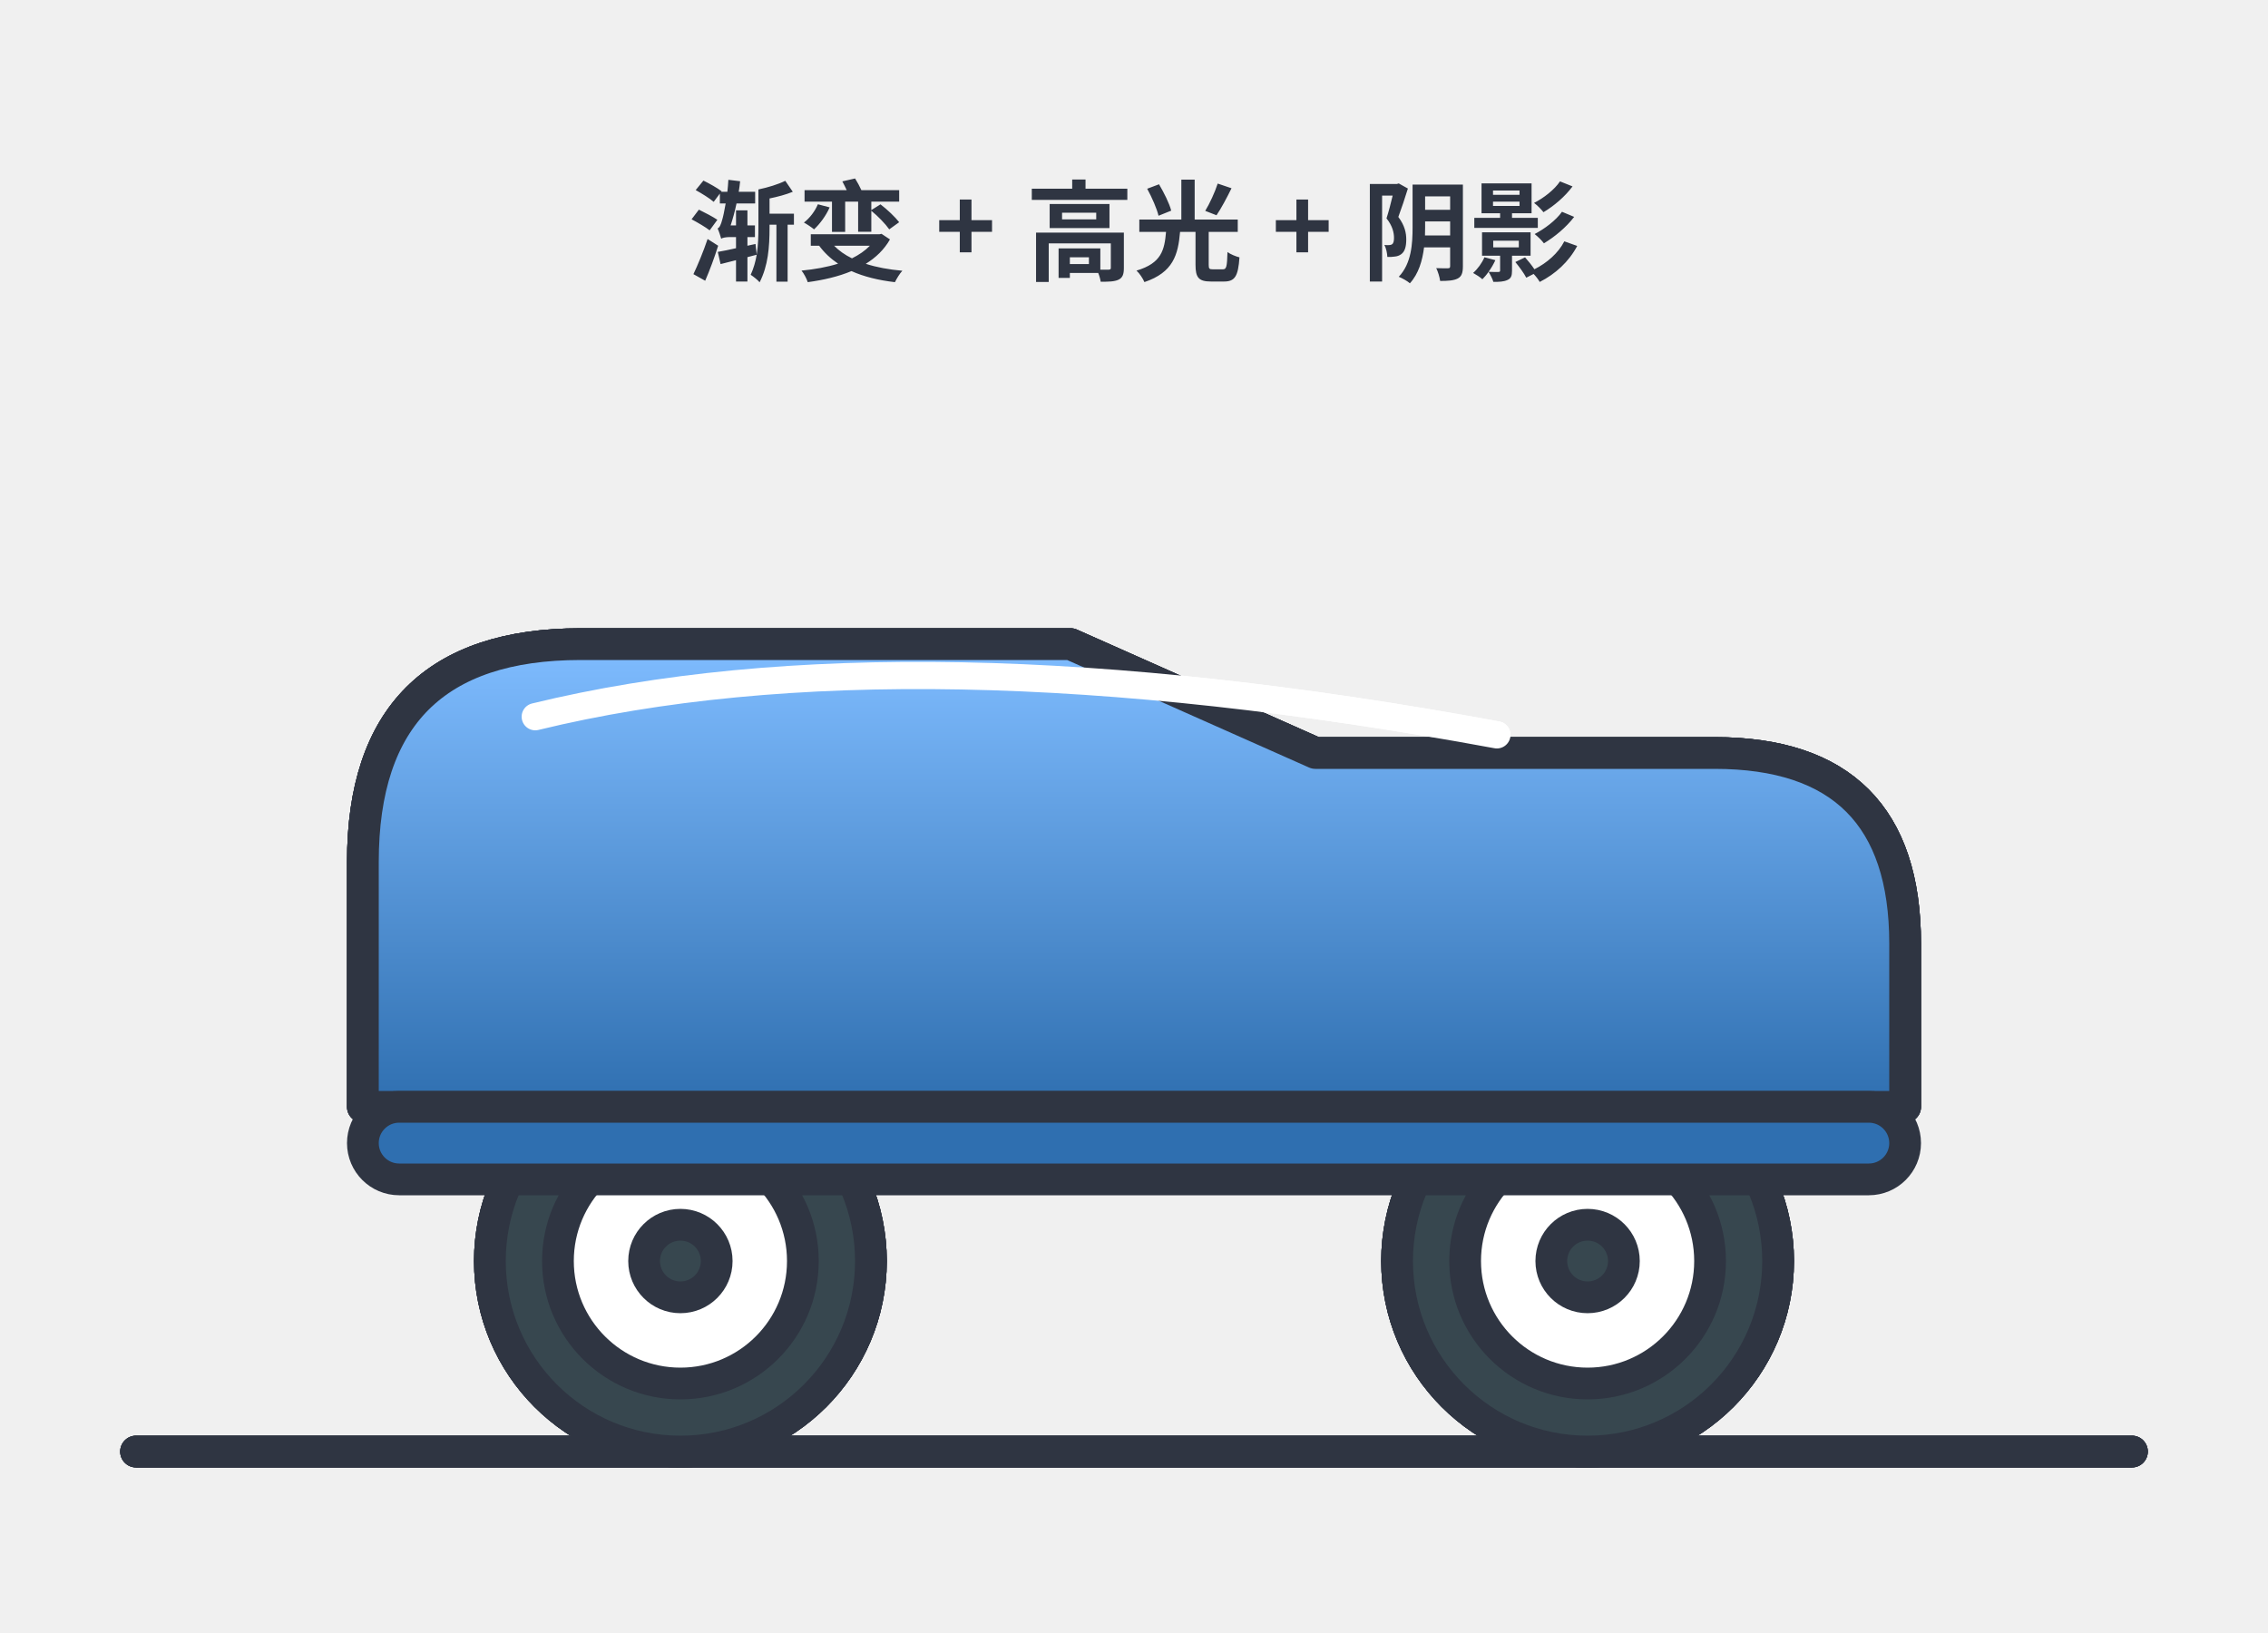
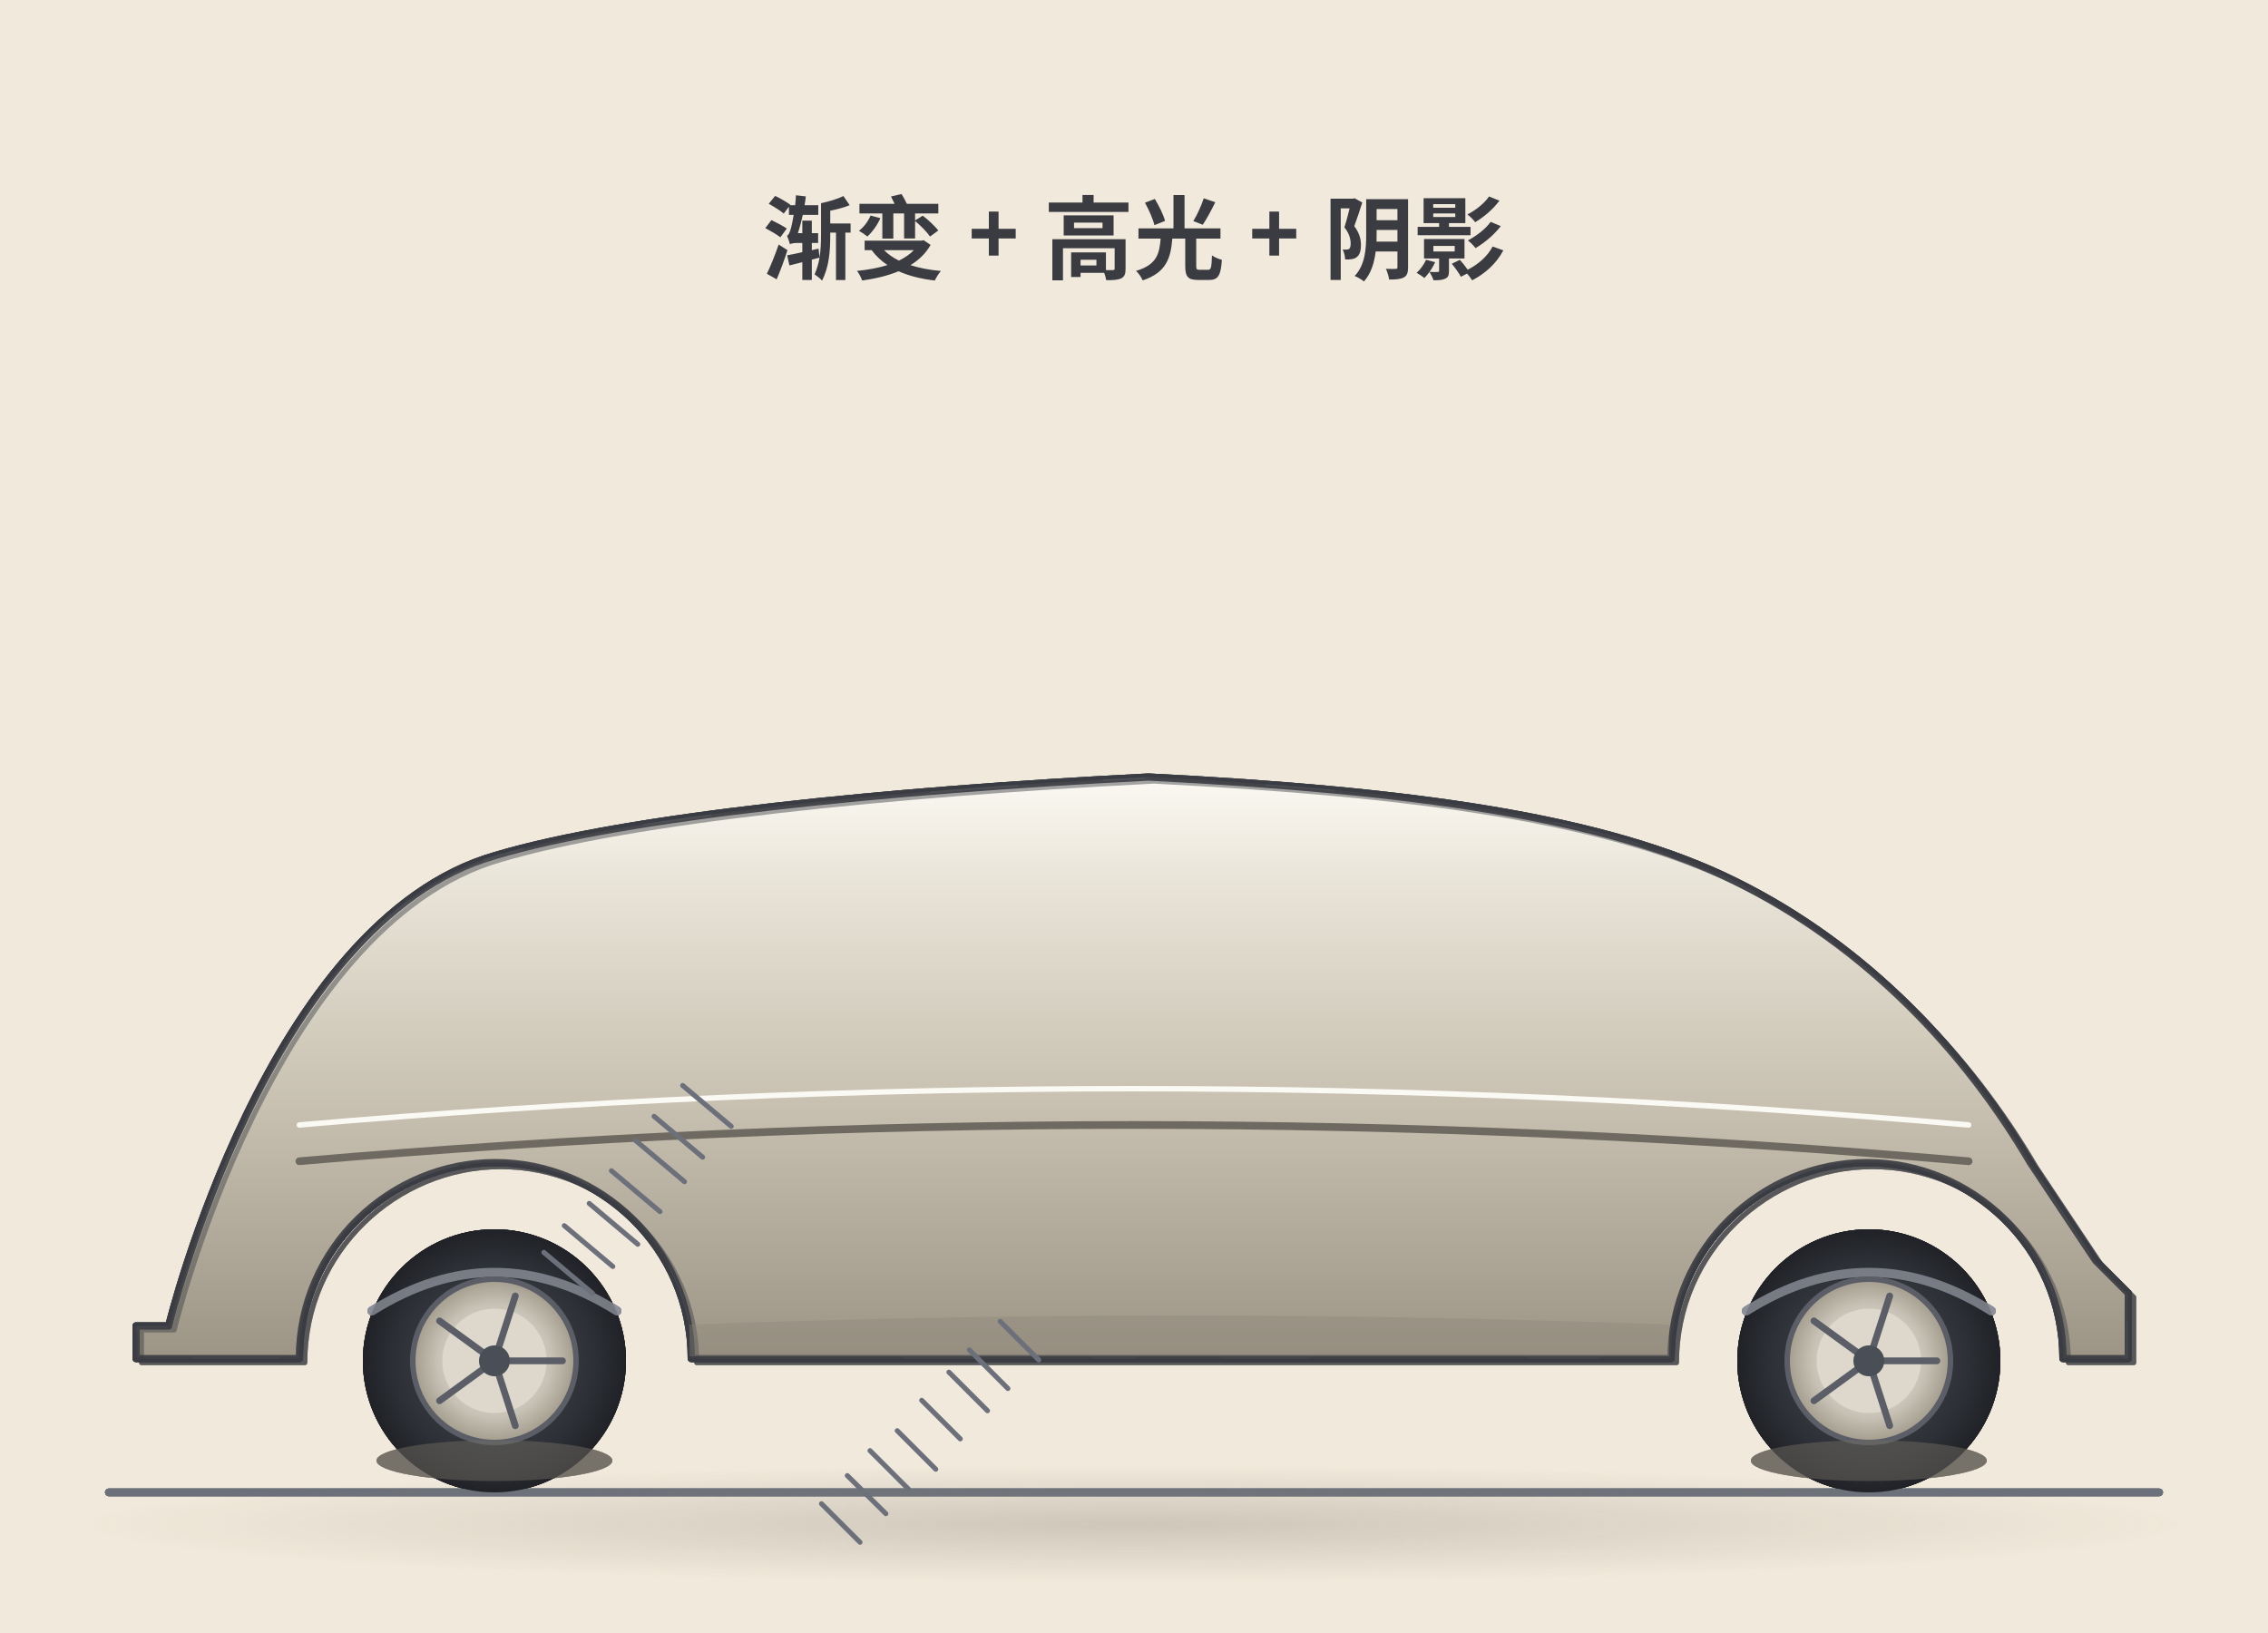
<svg xmlns="http://www.w3.org/2000/svg" viewBox="0 0 500 360" role="img">
-   <line x1="30" y1="320" x2="470" y2="320" stroke="#2F3542" stroke-width="7" stroke-linecap="round" stroke-linejoin="round" fill="none" />
-   <circle cx="150" cy="278" r="42" stroke="#2F3542" stroke-width="7" stroke-linecap="round" stroke-linejoin="round" fill="#37474F" />
-   <circle cx="150" cy="278" r="27" stroke="#2F3542" stroke-width="7" stroke-linecap="round" stroke-linejoin="round" fill="#FFFFFF" />
-   <circle cx="150" cy="278" r="8" stroke="#2F3542" stroke-width="7" stroke-linecap="round" stroke-linejoin="round" fill="#37474F" />
-   <circle cx="350" cy="278" r="42" stroke="#2F3542" stroke-width="7" stroke-linecap="round" stroke-linejoin="round" fill="#37474F" />
-   <circle cx="350" cy="278" r="27" stroke="#2F3542" stroke-width="7" stroke-linecap="round" stroke-linejoin="round" fill="#FFFFFF" />
-   <circle cx="350" cy="278" r="8" stroke="#2F3542" stroke-width="7" stroke-linecap="round" stroke-linejoin="round" fill="#37474F" />
-   <path d="M80 244 L80 190 Q80 142 128 142 L236 142 L290 166 L378 166 Q420 166 420 208 L420 244 Z" stroke="#2F3542" stroke-width="7" stroke-linecap="round" stroke-linejoin="round" fill="#4A90D9" />
-   <line x1="30" y1="320" x2="470" y2="320" stroke="#2F3542" stroke-width="7" stroke-linecap="round" stroke-linejoin="round" fill="none" />
-   <circle cx="150" cy="278" r="42" stroke="#2F3542" stroke-width="7" stroke-linecap="round" stroke-linejoin="round" fill="#37474F" />
-   <circle cx="150" cy="278" r="27" stroke="#2F3542" stroke-width="7" stroke-linecap="round" stroke-linejoin="round" fill="#FFFFFF" />
-   <circle cx="150" cy="278" r="8" stroke="#2F3542" stroke-width="7" stroke-linecap="round" stroke-linejoin="round" fill="#37474F" />
-   <circle cx="350" cy="278" r="42" stroke="#2F3542" stroke-width="7" stroke-linecap="round" stroke-linejoin="round" fill="#37474F" />
-   <circle cx="350" cy="278" r="27" stroke="#2F3542" stroke-width="7" stroke-linecap="round" stroke-linejoin="round" fill="#FFFFFF" />
-   <circle cx="350" cy="278" r="8" stroke="#2F3542" stroke-width="7" stroke-linecap="round" stroke-linejoin="round" fill="#37474F" />
  <defs>
-     <linearGradient id="gradBody" x1="0" y1="0" x2="0" y2="1">
-       <stop offset="0%" stop-color="#7FBCFF" />
-       <stop offset="100%" stop-color="#2F6FB0" />
+     <linearGradient id="gBody" x1="0" y1="0" x2="0" y2="1">
+       <stop offset="0%" stop-color="#FBF9F3" />
+       <stop offset="18%" stop-color="#E9E4D8" />
+       <stop offset="55%" stop-color="#C9C2B2" />
+       <stop offset="100%" stop-color="#9C9484" />
    </linearGradient>
+     <linearGradient id="gGlass" x1="0" y1="0" x2="0" y2="1">
+       <stop offset="0%" stop-color="#55585F" />
+       <stop offset="100%" stop-color="#7B7F88" />
+     </linearGradient>
+     <radialGradient id="gTire" cx="0.5" cy="0.5" r="0.5">
+       <stop offset="0%" stop-color="#4A4E55" />
+       <stop offset="75%" stop-color="#2D3036" />
+       <stop offset="100%" stop-color="#202227" />
+     </radialGradient>
+     <radialGradient id="gRim" cx="0.5" cy="0.5" r="0.5">
+       <stop offset="0%" stop-color="#F3F2EC" />
+       <stop offset="70%" stop-color="#C6C1B4" />
+       <stop offset="100%" stop-color="#A39C8D" />
+     </radialGradient>
+     <radialGradient id="gGround" cx="0.5" cy="0.5" r="0.5">
+       <stop offset="0%" stop-color="#8A8478" stop-opacity="0.34" />
+       <stop offset="100%" stop-color="#8A8478" stop-opacity="0" />
+     </radialGradient>
  </defs>
-   <path d="M80 244 L80 190 Q80 142 128 142 L236 142 L290 166 L378 166 Q420 166 420 208 L420 244 Z" stroke="#2F3542" stroke-width="7" stroke-linecap="round" stroke-linejoin="round" fill="url(#gradBody)" />
-   <line x1="30" y1="320" x2="470" y2="320" stroke="#2F3542" stroke-width="7" stroke-linecap="round" stroke-linejoin="round" fill="none" />
-   <circle cx="150" cy="278" r="42" stroke="#2F3542" stroke-width="7" stroke-linecap="round" stroke-linejoin="round" fill="#37474F" />
-   <circle cx="150" cy="278" r="27" stroke="#2F3542" stroke-width="7" stroke-linecap="round" stroke-linejoin="round" fill="#FFFFFF" />
-   <circle cx="150" cy="278" r="8" stroke="#2F3542" stroke-width="7" stroke-linecap="round" stroke-linejoin="round" fill="#37474F" />
-   <circle cx="350" cy="278" r="42" stroke="#2F3542" stroke-width="7" stroke-linecap="round" stroke-linejoin="round" fill="#37474F" />
-   <circle cx="350" cy="278" r="27" stroke="#2F3542" stroke-width="7" stroke-linecap="round" stroke-linejoin="round" fill="#FFFFFF" />
-   <circle cx="350" cy="278" r="8" stroke="#2F3542" stroke-width="7" stroke-linecap="round" stroke-linejoin="round" fill="#37474F" />
-   <defs>
-     <linearGradient id="gradBody" x1="0" y1="0" x2="0" y2="1">
-       <stop offset="0%" stop-color="#7FBCFF" />
-       <stop offset="100%" stop-color="#2F6FB0" />
-     </linearGradient>
-   </defs>
-   <path d="M80 244 L80 190 Q80 142 128 142 L236 142 L290 166 L378 166 Q420 166 420 208 L420 244 Z" stroke="#2F3542" stroke-width="7" stroke-linecap="round" stroke-linejoin="round" fill="url(#gradBody)" />
-   <path d="M118 158 Q200 138 330 162" stroke="#FFFFFF" stroke-width="6" stroke-linecap="round" stroke-linejoin="round" fill="none" />
-   <line x1="30" y1="320" x2="470" y2="320" stroke="#2F3542" stroke-width="7" stroke-linecap="round" stroke-linejoin="round" fill="none" />
-   <circle cx="150" cy="278" r="42" stroke="#2F3542" stroke-width="7" stroke-linecap="round" stroke-linejoin="round" fill="#37474F" />
-   <circle cx="150" cy="278" r="27" stroke="#2F3542" stroke-width="7" stroke-linecap="round" stroke-linejoin="round" fill="#FFFFFF" />
-   <circle cx="150" cy="278" r="8" stroke="#2F3542" stroke-width="7" stroke-linecap="round" stroke-linejoin="round" fill="#37474F" />
-   <circle cx="350" cy="278" r="42" stroke="#2F3542" stroke-width="7" stroke-linecap="round" stroke-linejoin="round" fill="#37474F" />
-   <circle cx="350" cy="278" r="27" stroke="#2F3542" stroke-width="7" stroke-linecap="round" stroke-linejoin="round" fill="#FFFFFF" />
-   <circle cx="350" cy="278" r="8" stroke="#2F3542" stroke-width="7" stroke-linecap="round" stroke-linejoin="round" fill="#37474F" />
-   <defs>
-     <linearGradient id="gradBody" x1="0" y1="0" x2="0" y2="1">
-       <stop offset="0%" stop-color="#7FBCFF" />
-       <stop offset="100%" stop-color="#2F6FB0" />
-     </linearGradient>
-   </defs>
-   <path d="M80 244 L80 190 Q80 142 128 142 L236 142 L290 166 L378 166 Q420 166 420 208 L420 244 Z" stroke="#2F3542" stroke-width="7" stroke-linecap="round" stroke-linejoin="round" fill="url(#gradBody)" />
-   <path d="M118 158 Q200 138 330 162" stroke="#FFFFFF" stroke-width="6" stroke-linecap="round" stroke-linejoin="round" fill="none" />
-   <rect x="80" y="244" width="340" height="16" rx="8" stroke="#2F3542" stroke-width="7" stroke-linecap="round" stroke-linejoin="round" fill="#2F6FB0" />
-   <text x="250" y="60" text-anchor="middle" font-size="24" font-family="'Microsoft YaHei', sans-serif" font-weight="bold" fill="#2F3542">渐变 + 高光 + 阴影</text>
+   <rect x="0" y="0" width="500" height="360" fill="#F1E9DB" />
+   <line x1="24" y1="329" x2="476" y2="329" stroke="#6C707A" stroke-width="1.7" stroke-linecap="round" stroke-linejoin="round" />
+   <circle cx="109" cy="300" r="29" fill="url(#gTire)" />
+   <path d="M82 289 Q109 272 136 289" stroke="#8B8F98" stroke-width="2.0" fill="none" stroke-linecap="round" opacity="0.8" />
+   <circle cx="109" cy="300" r="18" fill="url(#gRim)" stroke="#5B5E66" stroke-width="1.2" />
+   <circle cx="109" cy="300" r="11.5" fill="#DDD8CB" />
+   <line x1="109" y1="300" x2="124.0" y2="300.0" stroke="#5B5E66" stroke-width="1.5" stroke-linecap="round" />
+   <line x1="109" y1="300" x2="113.6" y2="314.3" stroke="#5B5E66" stroke-width="1.5" stroke-linecap="round" />
+   <line x1="109" y1="300" x2="96.9" y2="308.8" stroke="#5B5E66" stroke-width="1.5" stroke-linecap="round" />
+   <line x1="109" y1="300" x2="96.9" y2="291.2" stroke="#5B5E66" stroke-width="1.5" stroke-linecap="round" />
+   <line x1="109" y1="300" x2="113.6" y2="285.7" stroke="#5B5E66" stroke-width="1.5" stroke-linecap="round" />
+   <circle cx="109" cy="300" r="3.4" fill="#4A4E56" />
+   <ellipse cx="109" cy="322" rx="26" ry="4.5" fill="#6E6A61" opacity="0.5" />
+   <circle cx="412" cy="300" r="29" fill="url(#gTire)" />
+   <path d="M385 289 Q412 272 439 289" stroke="#8B8F98" stroke-width="2.0" fill="none" stroke-linecap="round" opacity="0.8" />
+   <circle cx="412" cy="300" r="18" fill="url(#gRim)" stroke="#5B5E66" stroke-width="1.2" />
+   <circle cx="412" cy="300" r="11.5" fill="#DDD8CB" />
+   <line x1="412" y1="300" x2="427.0" y2="300.0" stroke="#5B5E66" stroke-width="1.5" stroke-linecap="round" />
+   <line x1="412" y1="300" x2="416.6" y2="314.3" stroke="#5B5E66" stroke-width="1.5" stroke-linecap="round" />
+   <line x1="412" y1="300" x2="399.9" y2="308.8" stroke="#5B5E66" stroke-width="1.5" stroke-linecap="round" />
+   <line x1="412" y1="300" x2="399.9" y2="291.2" stroke="#5B5E66" stroke-width="1.5" stroke-linecap="round" />
+   <line x1="412" y1="300" x2="416.6" y2="285.7" stroke="#5B5E66" stroke-width="1.5" stroke-linecap="round" />
+   <circle cx="412" cy="300" r="3.4" fill="#4A4E56" />
+   <ellipse cx="412" cy="322" rx="26" ry="4.5" fill="#6E6A61" opacity="0.5" />
+   <path d="M37.2 292.3 C37.2 292.3 58.8 203.0 109.2 188.6 C138.0 180.0 195.6 174.2 253.2 171.3 C310.8 174.2 354.0 180.0 382.8 194.4 C411.6 208.7 433.2 231.8 447.6 256.3 L462.0 277.9 L469.2 285.1 L469.2 299.5 L454.8 299.5 C454.8 275.0 434.6 256.3 411.6 256.3 C388.6 256.3 368.4 275.0 368.4 299.5 L152.4 299.5 C152.4 275.0 132.2 256.3 109.2 256.3 C86.2 256.3 66.0 275.0 66.0 299.5 L30.0 299.5 L30.0 292.3 Z" fill="#D4CEC0" stroke="#6E6A61" stroke-width="1.2" />
+   <line x1="24" y1="329" x2="476" y2="329" stroke="#6C707A" stroke-width="1.7" stroke-linecap="round" stroke-linejoin="round" />
+   <circle cx="109" cy="300" r="29" fill="url(#gTire)" />
+   <path d="M82 289 Q109 272 136 289" stroke="#8B8F98" stroke-width="2.0" fill="none" stroke-linecap="round" opacity="0.8" />
+   <circle cx="109" cy="300" r="18" fill="url(#gRim)" stroke="#5B5E66" stroke-width="1.2" />
+   <circle cx="109" cy="300" r="11.5" fill="#DDD8CB" />
+   <line x1="109" y1="300" x2="124.0" y2="300.0" stroke="#5B5E66" stroke-width="1.5" stroke-linecap="round" />
+   <line x1="109" y1="300" x2="113.6" y2="314.3" stroke="#5B5E66" stroke-width="1.5" stroke-linecap="round" />
+   <line x1="109" y1="300" x2="96.9" y2="308.8" stroke="#5B5E66" stroke-width="1.5" stroke-linecap="round" />
+   <line x1="109" y1="300" x2="96.9" y2="291.2" stroke="#5B5E66" stroke-width="1.5" stroke-linecap="round" />
+   <line x1="109" y1="300" x2="113.6" y2="285.7" stroke="#5B5E66" stroke-width="1.5" stroke-linecap="round" />
+   <circle cx="109" cy="300" r="3.4" fill="#4A4E56" />
+   <ellipse cx="109" cy="322" rx="26" ry="4.5" fill="#6E6A61" opacity="0.5" />
+   <circle cx="412" cy="300" r="29" fill="url(#gTire)" />
+   <path d="M385 289 Q412 272 439 289" stroke="#8B8F98" stroke-width="2.0" fill="none" stroke-linecap="round" opacity="0.8" />
+   <circle cx="412" cy="300" r="18" fill="url(#gRim)" stroke="#5B5E66" stroke-width="1.2" />
+   <circle cx="412" cy="300" r="11.5" fill="#DDD8CB" />
+   <line x1="412" y1="300" x2="427.0" y2="300.0" stroke="#5B5E66" stroke-width="1.5" stroke-linecap="round" />
+   <line x1="412" y1="300" x2="416.6" y2="314.3" stroke="#5B5E66" stroke-width="1.5" stroke-linecap="round" />
+   <line x1="412" y1="300" x2="399.9" y2="308.8" stroke="#5B5E66" stroke-width="1.5" stroke-linecap="round" />
+   <line x1="412" y1="300" x2="399.9" y2="291.2" stroke="#5B5E66" stroke-width="1.5" stroke-linecap="round" />
+   <line x1="412" y1="300" x2="416.6" y2="285.7" stroke="#5B5E66" stroke-width="1.5" stroke-linecap="round" />
+   <circle cx="412" cy="300" r="3.4" fill="#4A4E56" />
+   <ellipse cx="412" cy="322" rx="26" ry="4.5" fill="#6E6A61" opacity="0.5" />
+   <path d="M37.2 292.3 C37.2 292.3 58.8 203.0 109.2 188.6 C138.0 180.0 195.6 174.2 253.2 171.3 C310.8 174.2 354.0 180.0 382.8 194.4 C411.6 208.7 433.2 231.8 447.6 256.3 L462.0 277.9 L469.2 285.1 L469.2 299.5 L454.8 299.5 C454.8 275.0 434.6 256.3 411.6 256.3 C388.6 256.3 368.4 275.0 368.4 299.5 L152.4 299.5 C152.4 275.0 132.2 256.3 109.2 256.3 C86.2 256.3 66.0 275.0 66.0 299.5 L30.0 299.5 L30.0 292.3 Z" fill="url(#gBody)" />
+   <path d="M37.2 292.3 C37.2 292.3 58.8 203.0 109.2 188.6 C138.0 180.0 195.6 174.2 253.2 171.3 C310.8 174.2 354.0 180.0 382.8 194.4 C411.6 208.7 433.2 231.8 447.6 256.3 L462.0 277.9 L469.2 285.1 L469.2 299.5 L454.8 299.5 C454.8 275.0 434.6 256.3 411.6 256.3 C388.6 256.3 368.4 275.0 368.4 299.5 L152.4 299.5 C152.4 275.0 132.2 256.3 109.2 256.3 C86.2 256.3 66.0 275.0 66.0 299.5 L30.0 299.5 L30.0 292.3 Z" stroke="#3A3C42" stroke-width="1.6" stroke-linecap="round" stroke-linejoin="round" fill="none" opacity="0.9" />
+   <path d="M37.2 292.3 C37.2 292.3 58.8 203.0 109.2 188.6 C138.0 180.0 195.6 174.2 253.2 171.3 C310.8 174.2 354.0 180.0 382.8 194.4 C411.6 208.7 433.2 231.8 447.6 256.3 L462.0 277.9 L469.2 285.1 L469.2 299.5 L454.8 299.5 C454.8 275.0 434.6 256.3 411.6 256.3 C388.6 256.3 368.4 275.0 368.4 299.5 L152.4 299.5 C152.4 275.0 132.2 256.3 109.2 256.3 C86.2 256.3 66.0 275.0 66.0 299.5 L30.0 299.5 L30.0 292.3 Z" stroke="#3A3C42" stroke-width="1.1" stroke-linecap="round" stroke-linejoin="round" fill="none" opacity="0.45" transform="translate(1.2 0.9)" />
+   <path d="M37.2 292.3 C37.2 292.3 58.8 203.0 109.2 188.6 C138.0 180.0 195.6 174.2 253.2 171.3 C310.8 174.2 354.0 180.0 382.8 194.4 C411.6 208.7 433.2 231.8 447.6 256.3 L462.0 277.9 L469.2 285.1 L469.2 299.5 L454.8 299.5 C454.8 275.0 434.6 256.3 411.6 256.3 C388.6 256.3 368.4 275.0 368.4 299.5 L152.4 299.5 C152.4 275.0 132.2 256.3 109.2 256.3 C86.2 256.3 66.0 275.0 66.0 299.5 L30.0 299.5 L30.0 292.3 Z" stroke="#3A3C42" stroke-width="0.8" stroke-linecap="round" stroke-linejoin="round" fill="none" stroke-dasharray="26 16 48 20 18 10" opacity="0.5" />
+   <line x1="24" y1="329" x2="476" y2="329" stroke="#6C707A" stroke-width="1.7" stroke-linecap="round" stroke-linejoin="round" />
+   <circle cx="109" cy="300" r="29" fill="url(#gTire)" />
+   <path d="M82 289 Q109 272 136 289" stroke="#8B8F98" stroke-width="2.0" fill="none" stroke-linecap="round" opacity="0.8" />
+   <circle cx="109" cy="300" r="18" fill="url(#gRim)" stroke="#5B5E66" stroke-width="1.2" />
+   <circle cx="109" cy="300" r="11.5" fill="#DDD8CB" />
+   <line x1="109" y1="300" x2="124.0" y2="300.0" stroke="#5B5E66" stroke-width="1.5" stroke-linecap="round" />
+   <line x1="109" y1="300" x2="113.6" y2="314.3" stroke="#5B5E66" stroke-width="1.5" stroke-linecap="round" />
+   <line x1="109" y1="300" x2="96.9" y2="308.8" stroke="#5B5E66" stroke-width="1.5" stroke-linecap="round" />
+   <line x1="109" y1="300" x2="96.9" y2="291.2" stroke="#5B5E66" stroke-width="1.5" stroke-linecap="round" />
+   <line x1="109" y1="300" x2="113.6" y2="285.7" stroke="#5B5E66" stroke-width="1.5" stroke-linecap="round" />
+   <circle cx="109" cy="300" r="3.4" fill="#4A4E56" />
+   <ellipse cx="109" cy="322" rx="26" ry="4.5" fill="#6E6A61" opacity="0.5" />
+   <circle cx="412" cy="300" r="29" fill="url(#gTire)" />
+   <path d="M385 289 Q412 272 439 289" stroke="#8B8F98" stroke-width="2.0" fill="none" stroke-linecap="round" opacity="0.8" />
+   <circle cx="412" cy="300" r="18" fill="url(#gRim)" stroke="#5B5E66" stroke-width="1.2" />
+   <circle cx="412" cy="300" r="11.5" fill="#DDD8CB" />
+   <line x1="412" y1="300" x2="427.0" y2="300.0" stroke="#5B5E66" stroke-width="1.5" stroke-linecap="round" />
+   <line x1="412" y1="300" x2="416.6" y2="314.3" stroke="#5B5E66" stroke-width="1.5" stroke-linecap="round" />
+   <line x1="412" y1="300" x2="399.9" y2="308.8" stroke="#5B5E66" stroke-width="1.5" stroke-linecap="round" />
+   <line x1="412" y1="300" x2="399.9" y2="291.2" stroke="#5B5E66" stroke-width="1.5" stroke-linecap="round" />
+   <line x1="412" y1="300" x2="416.6" y2="285.7" stroke="#5B5E66" stroke-width="1.5" stroke-linecap="round" />
+   <circle cx="412" cy="300" r="3.4" fill="#4A4E56" />
+   <ellipse cx="412" cy="322" rx="26" ry="4.5" fill="#6E6A61" opacity="0.5" />
+   <path d="M37.2 292.3 C37.2 292.3 58.8 203.0 109.2 188.6 C138.0 180.0 195.6 174.2 253.2 171.3 C310.8 174.2 354.0 180.0 382.8 194.4 C411.6 208.7 433.2 231.8 447.6 256.3 L462.0 277.9 L469.2 285.1 L469.2 299.5 L454.8 299.5 C454.8 275.0 434.6 256.3 411.6 256.3 C388.6 256.3 368.4 275.0 368.4 299.5 L152.4 299.5 C152.4 275.0 132.2 256.3 109.2 256.3 C86.2 256.3 66.0 275.0 66.0 299.5 L30.0 299.5 L30.0 292.3 Z" fill="url(#gBody)" />
+   <path d="M37.2 292.3 C37.2 292.3 58.8 203.0 109.2 188.6 C138.0 180.0 195.6 174.2 253.2 171.3 C310.8 174.2 354.0 180.0 382.8 194.4 C411.6 208.7 433.2 231.8 447.6 256.3 L462.0 277.9 L469.2 285.1 L469.2 299.5 L454.8 299.5 C454.8 275.0 434.6 256.3 411.6 256.3 C388.6 256.3 368.4 275.0 368.4 299.5 L152.4 299.5 C152.4 275.0 132.2 256.3 109.2 256.3 C86.2 256.3 66.0 275.0 66.0 299.5 L30.0 299.5 L30.0 292.3 Z" stroke="#3A3C42" stroke-width="1.6" stroke-linecap="round" stroke-linejoin="round" fill="none" opacity="0.9" />
+   <path d="M37.2 292.3 C37.2 292.3 58.8 203.0 109.2 188.6 C138.0 180.0 195.6 174.2 253.2 171.3 C310.8 174.2 354.0 180.0 382.8 194.4 C411.6 208.7 433.2 231.8 447.6 256.3 L462.0 277.9 L469.2 285.1 L469.2 299.5 L454.8 299.5 C454.8 275.0 434.6 256.3 411.6 256.3 C388.6 256.3 368.4 275.0 368.4 299.5 L152.4 299.5 C152.4 275.0 132.2 256.3 109.2 256.3 C86.2 256.3 66.0 275.0 66.0 299.5 L30.0 299.5 L30.0 292.3 Z" stroke="#3A3C42" stroke-width="1.1" stroke-linecap="round" stroke-linejoin="round" fill="none" opacity="0.45" transform="translate(1.2 0.9)" />
+   <path d="M37.2 292.3 C37.2 292.3 58.8 203.0 109.2 188.6 C138.0 180.0 195.6 174.2 253.2 171.3 C310.8 174.2 354.0 180.0 382.8 194.4 C411.6 208.7 433.2 231.8 447.6 256.3 L462.0 277.9 L469.2 285.1 L469.2 299.5 L454.8 299.5 C454.8 275.0 434.6 256.3 411.6 256.3 C388.6 256.3 368.4 275.0 368.4 299.5 L152.4 299.5 C152.4 275.0 132.2 256.3 109.2 256.3 C86.2 256.3 66.0 275.0 66.0 299.5 L30.0 299.5 L30.0 292.3 Z" stroke="#3A3C42" stroke-width="0.8" stroke-linecap="round" stroke-linejoin="round" fill="none" stroke-dasharray="26 16 48 20 18 10" opacity="0.5" />
+   <path d="M66 256 Q250 240 434 256" stroke="#6E6A61" stroke-width="1.7" stroke-linecap="round" stroke-linejoin="round" fill="none" />
+   <path d="M66 248 Q250 232 434 248" stroke="#FBF9F3" stroke-width="1.2" stroke-linecap="round" stroke-linejoin="round" fill="none" />
+   <line x1="24" y1="329" x2="476" y2="329" stroke="#6C707A" stroke-width="1.7" stroke-linecap="round" stroke-linejoin="round" />
+   <ellipse cx="250" cy="336" rx="230" ry="13" fill="url(#gGround)" />
+   <circle cx="109" cy="300" r="29" fill="url(#gTire)" />
+   <path d="M82 289 Q109 272 136 289" stroke="#8B8F98" stroke-width="2.0" fill="none" stroke-linecap="round" opacity="0.8" />
+   <circle cx="109" cy="300" r="18" fill="url(#gRim)" stroke="#5B5E66" stroke-width="1.2" />
+   <circle cx="109" cy="300" r="11.5" fill="#DDD8CB" />
+   <line x1="109" y1="300" x2="124.0" y2="300.0" stroke="#5B5E66" stroke-width="1.5" stroke-linecap="round" />
+   <line x1="109" y1="300" x2="113.6" y2="314.3" stroke="#5B5E66" stroke-width="1.5" stroke-linecap="round" />
+   <line x1="109" y1="300" x2="96.9" y2="308.8" stroke="#5B5E66" stroke-width="1.5" stroke-linecap="round" />
+   <line x1="109" y1="300" x2="96.9" y2="291.2" stroke="#5B5E66" stroke-width="1.5" stroke-linecap="round" />
+   <line x1="109" y1="300" x2="113.6" y2="285.7" stroke="#5B5E66" stroke-width="1.5" stroke-linecap="round" />
+   <circle cx="109" cy="300" r="3.4" fill="#4A4E56" />
+   <ellipse cx="109" cy="322" rx="26" ry="4.5" fill="#6E6A61" opacity="0.5" />
+   <circle cx="412" cy="300" r="29" fill="url(#gTire)" />
+   <path d="M385 289 Q412 272 439 289" stroke="#8B8F98" stroke-width="2.0" fill="none" stroke-linecap="round" opacity="0.8" />
+   <circle cx="412" cy="300" r="18" fill="url(#gRim)" stroke="#5B5E66" stroke-width="1.2" />
+   <circle cx="412" cy="300" r="11.5" fill="#DDD8CB" />
+   <line x1="412" y1="300" x2="427.0" y2="300.0" stroke="#5B5E66" stroke-width="1.5" stroke-linecap="round" />
+   <line x1="412" y1="300" x2="416.6" y2="314.3" stroke="#5B5E66" stroke-width="1.5" stroke-linecap="round" />
+   <line x1="412" y1="300" x2="399.9" y2="308.8" stroke="#5B5E66" stroke-width="1.5" stroke-linecap="round" />
+   <line x1="412" y1="300" x2="399.9" y2="291.2" stroke="#5B5E66" stroke-width="1.5" stroke-linecap="round" />
+   <line x1="412" y1="300" x2="416.6" y2="285.7" stroke="#5B5E66" stroke-width="1.5" stroke-linecap="round" />
+   <circle cx="412" cy="300" r="3.4" fill="#4A4E56" />
+   <ellipse cx="412" cy="322" rx="26" ry="4.5" fill="#6E6A61" opacity="0.5" />
+   <path d="M37.2 292.3 C37.2 292.3 58.8 203.0 109.2 188.6 C138.0 180.0 195.6 174.2 253.2 171.3 C310.8 174.2 354.0 180.0 382.8 194.4 C411.6 208.7 433.2 231.8 447.6 256.3 L462.0 277.9 L469.2 285.1 L469.2 299.5 L454.8 299.5 C454.8 275.0 434.6 256.3 411.6 256.3 C388.6 256.3 368.4 275.0 368.4 299.5 L152.4 299.5 C152.4 275.0 132.2 256.3 109.2 256.3 C86.2 256.3 66.0 275.0 66.0 299.5 L30.0 299.5 L30.0 292.3 Z" fill="url(#gBody)" />
+   <path d="M37.2 292.3 C37.2 292.3 58.8 203.0 109.2 188.6 C138.0 180.0 195.6 174.2 253.2 171.3 C310.8 174.2 354.0 180.0 382.8 194.4 C411.6 208.7 433.2 231.8 447.6 256.3 L462.0 277.9 L469.2 285.1 L469.2 299.5 L454.8 299.5 C454.8 275.0 434.6 256.3 411.6 256.3 C388.6 256.3 368.4 275.0 368.4 299.5 L152.4 299.5 C152.4 275.0 132.2 256.3 109.2 256.3 C86.2 256.3 66.0 275.0 66.0 299.5 L30.0 299.5 L30.0 292.3 Z" stroke="#3A3C42" stroke-width="1.6" stroke-linecap="round" stroke-linejoin="round" fill="none" opacity="0.9" />
+   <path d="M37.2 292.3 C37.2 292.3 58.8 203.0 109.2 188.6 C138.0 180.0 195.6 174.2 253.2 171.3 C310.8 174.2 354.0 180.0 382.8 194.4 C411.6 208.7 433.2 231.8 447.6 256.3 L462.0 277.9 L469.2 285.1 L469.2 299.5 L454.8 299.5 C454.8 275.0 434.6 256.3 411.6 256.3 C388.6 256.3 368.4 275.0 368.4 299.5 L152.4 299.5 C152.4 275.0 132.2 256.3 109.2 256.3 C86.2 256.3 66.0 275.0 66.0 299.5 L30.0 299.5 L30.0 292.3 Z" stroke="#3A3C42" stroke-width="1.1" stroke-linecap="round" stroke-linejoin="round" fill="none" opacity="0.45" transform="translate(1.2 0.9)" />
+   <path d="M37.2 292.3 C37.2 292.3 58.8 203.0 109.2 188.6 C138.0 180.0 195.6 174.2 253.2 171.3 C310.8 174.2 354.0 180.0 382.8 194.4 C411.6 208.7 433.2 231.8 447.6 256.3 L462.0 277.9 L469.2 285.1 L469.2 299.5 L454.8 299.5 C454.8 275.0 434.6 256.3 411.6 256.3 C388.6 256.3 368.4 275.0 368.4 299.5 L152.4 299.5 C152.4 275.0 132.2 256.3 109.2 256.3 C86.2 256.3 66.0 275.0 66.0 299.5 L30.0 299.5 L30.0 292.3 Z" stroke="#3A3C42" stroke-width="0.8" stroke-linecap="round" stroke-linejoin="round" fill="none" stroke-dasharray="26 16 48 20 18 10" opacity="0.5" />
+   <path d="M66 256 Q250 240 434 256" stroke="#6E6A61" stroke-width="1.7" stroke-linecap="round" stroke-linejoin="round" fill="none" />
+   <path d="M66 248 Q250 232 434 248" stroke="#FBF9F3" stroke-width="1.2" stroke-linecap="round" stroke-linejoin="round" fill="none" />
+   <path d="M152 299 L368 299 L368 292 Q260 288 152 292 Z" fill="#8A8478" opacity="0.34" />
+   <line x1="220.5" y1="291.3" x2="229.0" y2="299.8" stroke="#6C707A" stroke-width="1.1" stroke-linecap="round" stroke-linejoin="round" />
+   <line x1="213.7" y1="297.6" x2="222.2" y2="306.1" stroke="#6C707A" stroke-width="1.1" stroke-linecap="round" stroke-linejoin="round" />
+   <line x1="209.2" y1="302.5" x2="217.7" y2="311.0" stroke="#6C707A" stroke-width="1.1" stroke-linecap="round" stroke-linejoin="round" />
+   <line x1="203.2" y1="308.7" x2="211.7" y2="317.2" stroke="#6C707A" stroke-width="1.1" stroke-linecap="round" stroke-linejoin="round" />
+   <line x1="197.8" y1="315.4" x2="206.3" y2="323.9" stroke="#6C707A" stroke-width="1.1" stroke-linecap="round" stroke-linejoin="round" />
+   <line x1="191.8" y1="319.8" x2="200.3" y2="328.3" stroke="#6C707A" stroke-width="1.1" stroke-linecap="round" stroke-linejoin="round" />
+   <line x1="186.8" y1="325.3" x2="195.3" y2="333.7" stroke="#6C707A" stroke-width="1.1" stroke-linecap="round" stroke-linejoin="round" />
+   <line x1="181.1" y1="331.5" x2="189.6" y2="340.0" stroke="#6C707A" stroke-width="1.1" stroke-linecap="round" stroke-linejoin="round" />
+   <line x1="150.5" y1="239.3" x2="161.2" y2="248.3" stroke="#6C707A" stroke-width="1.1" stroke-linecap="round" stroke-linejoin="round" />
+   <line x1="144.2" y1="246.1" x2="154.9" y2="255.1" stroke="#6C707A" stroke-width="1.1" stroke-linecap="round" stroke-linejoin="round" />
+   <line x1="140.2" y1="251.5" x2="150.9" y2="260.5" stroke="#6C707A" stroke-width="1.1" stroke-linecap="round" stroke-linejoin="round" />
+   <line x1="134.8" y1="258.1" x2="145.5" y2="267.1" stroke="#6C707A" stroke-width="1.1" stroke-linecap="round" stroke-linejoin="round" />
+   <line x1="129.9" y1="265.3" x2="140.6" y2="274.3" stroke="#6C707A" stroke-width="1.1" stroke-linecap="round" stroke-linejoin="round" />
+   <line x1="124.4" y1="270.2" x2="135.1" y2="279.2" stroke="#6C707A" stroke-width="1.1" stroke-linecap="round" stroke-linejoin="round" />
+   <line x1="119.9" y1="276.1" x2="130.6" y2="285.1" stroke="#6C707A" stroke-width="1.1" stroke-linecap="round" stroke-linejoin="round" />
+   <text x="250" y="60" text-anchor="middle" font-size="20" font-family="'Microsoft YaHei', sans-serif" font-weight="600" fill="#3A3C42">渐变 + 高光 + 阴影</text>
</svg>
